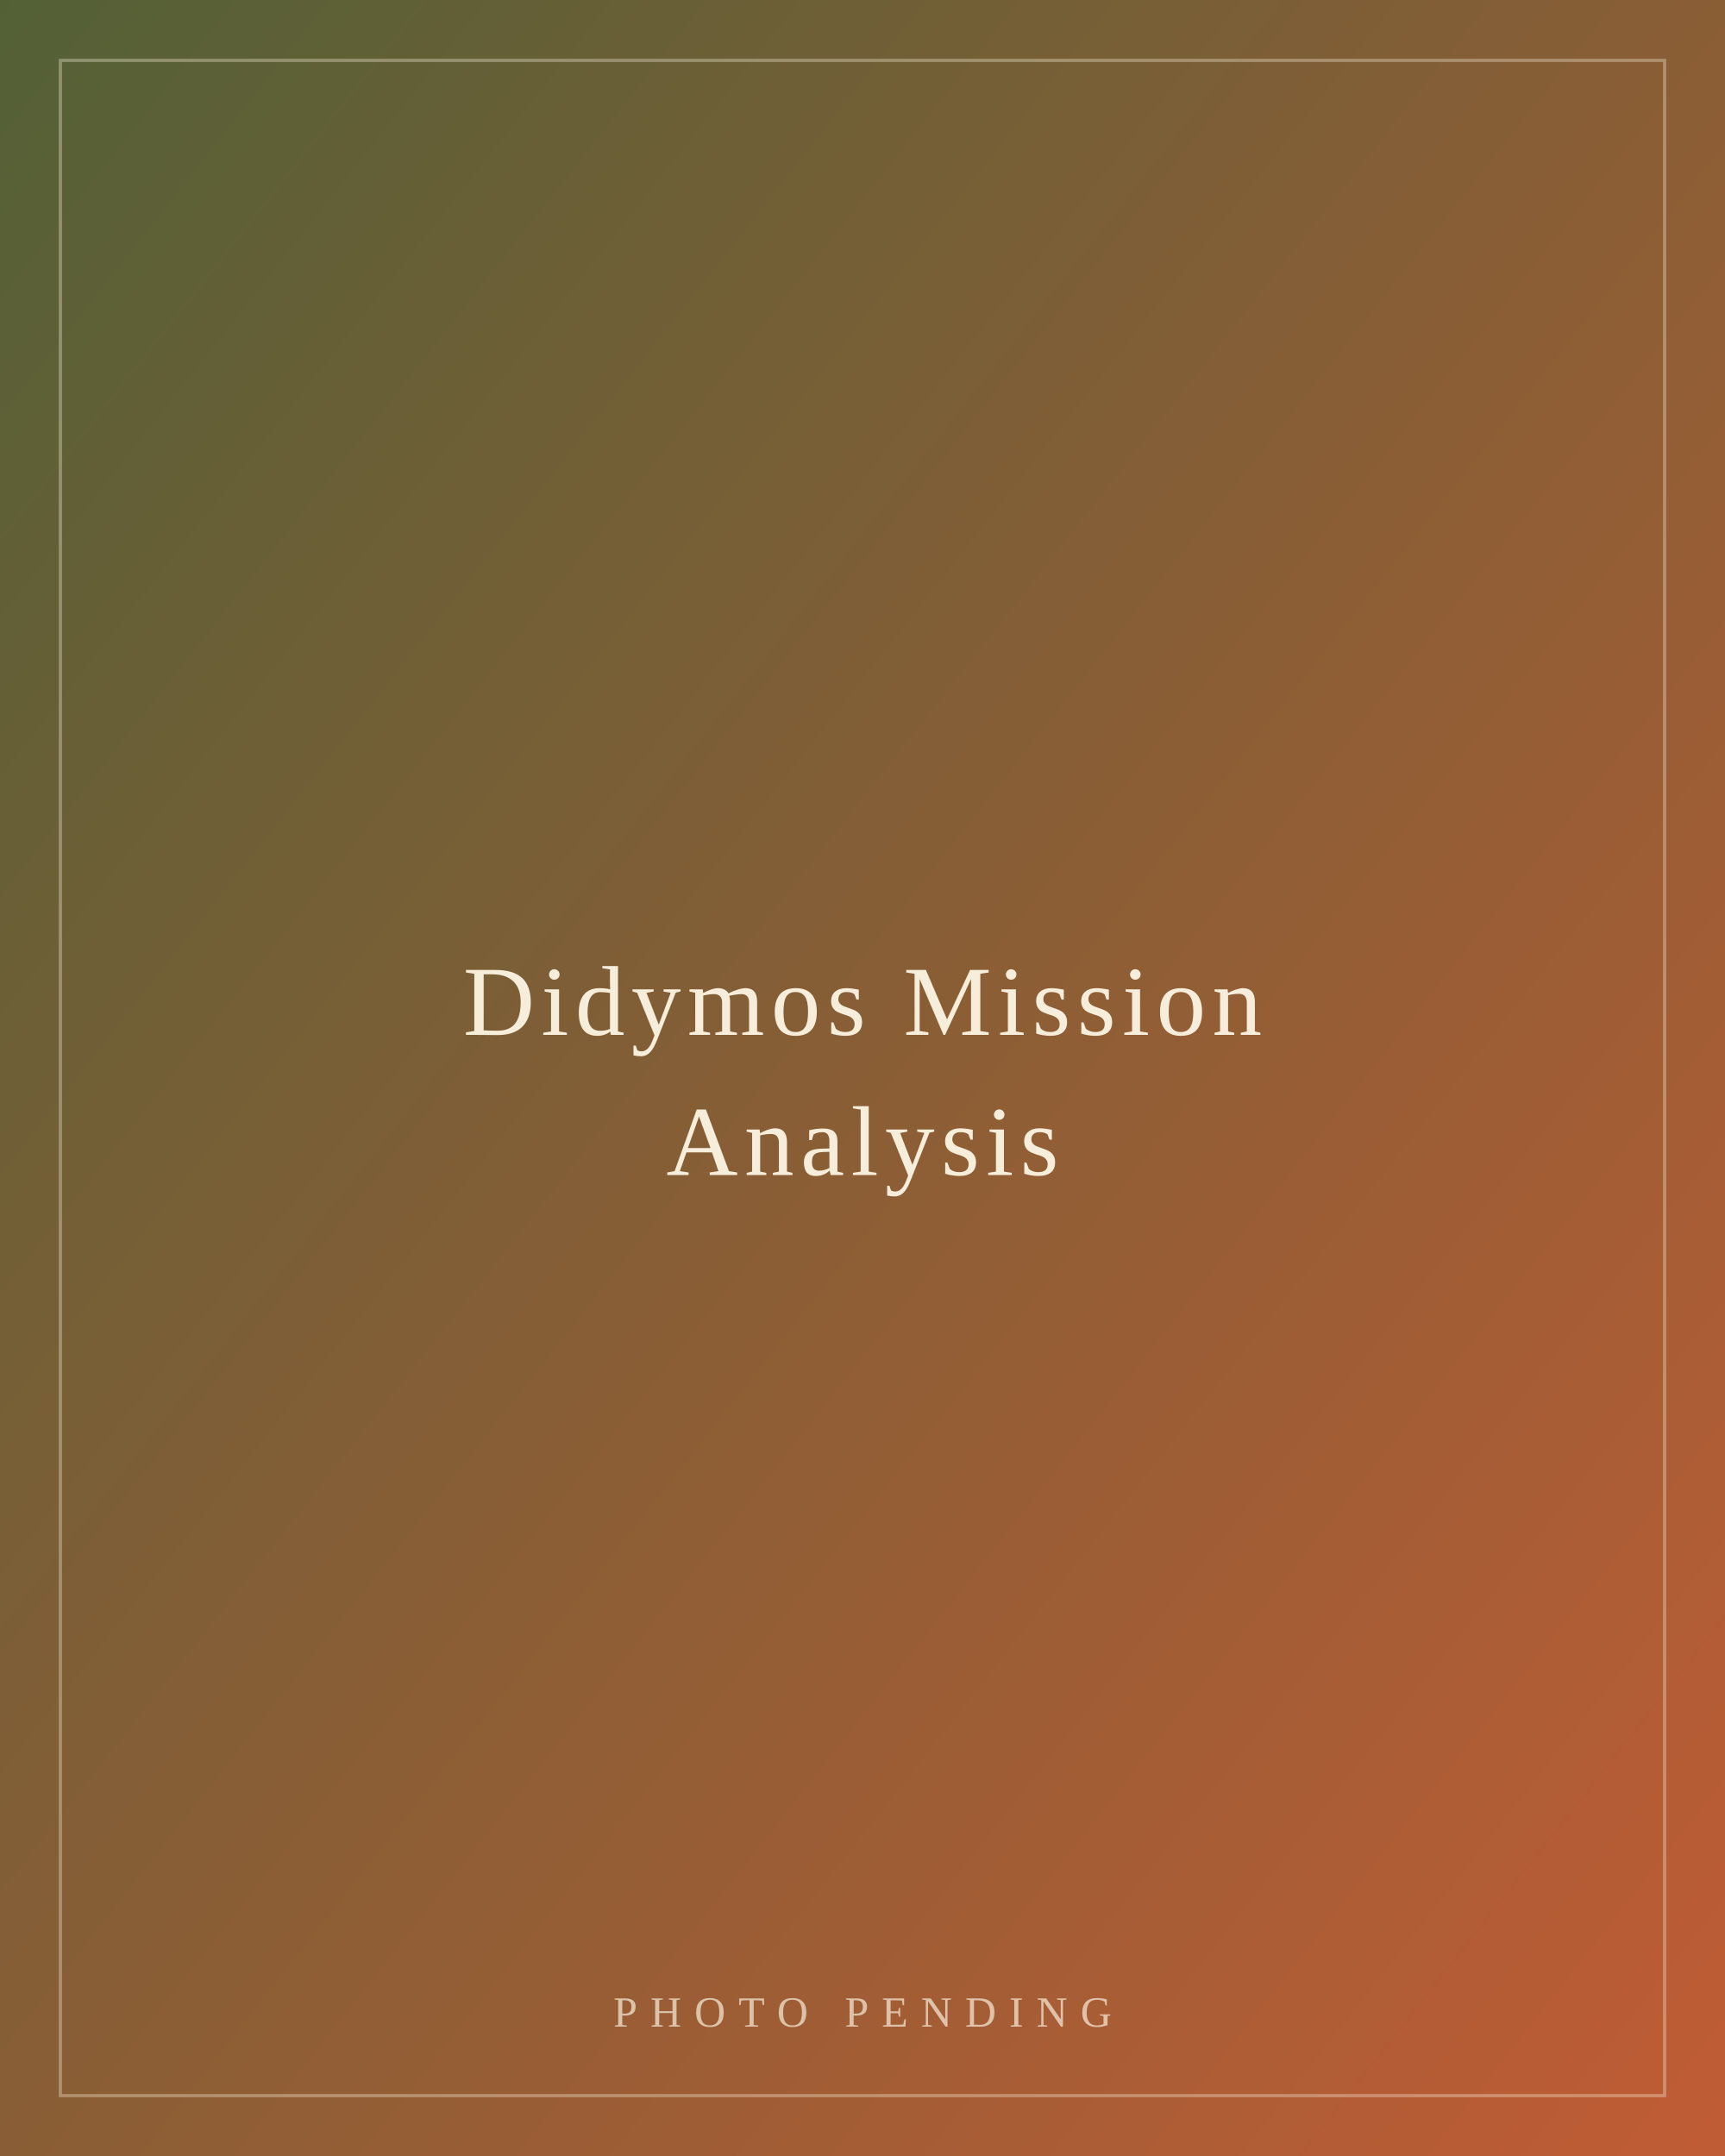
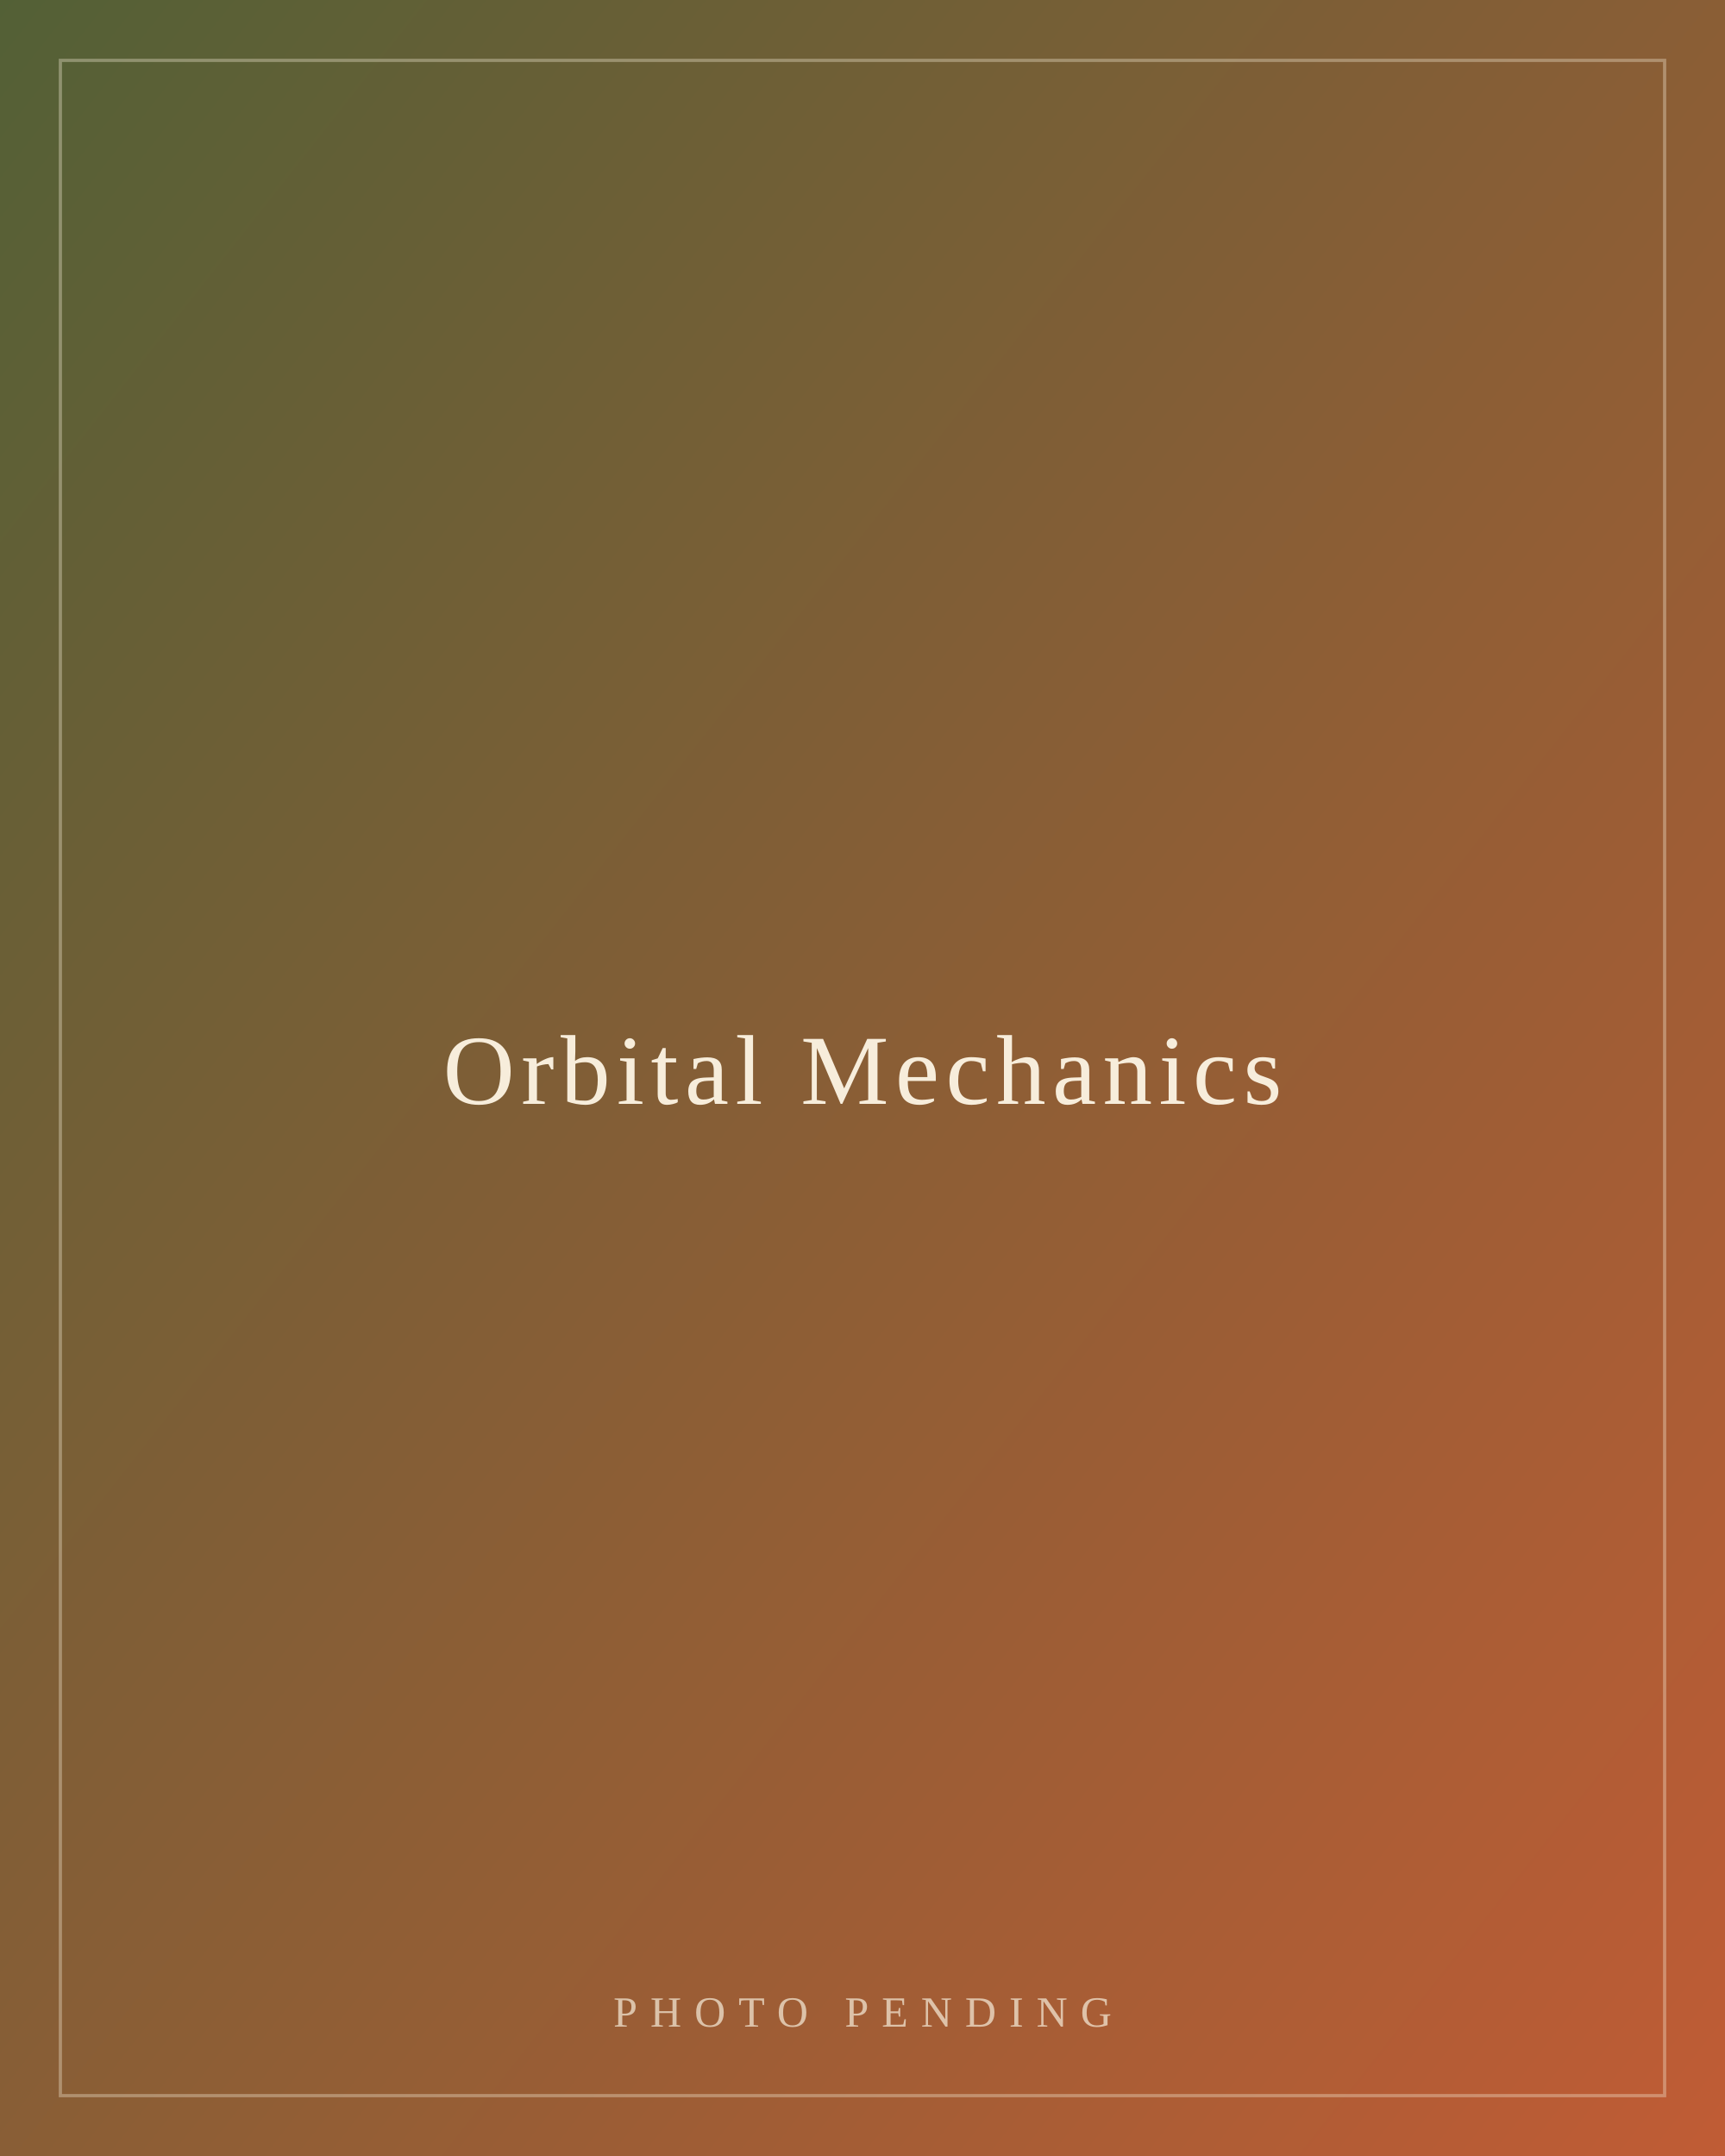
<svg xmlns="http://www.w3.org/2000/svg" viewBox="0 0 800 1000" width="800" height="1000">
  <defs>
    <linearGradient id="g" x1="0" y1="0" x2="1" y2="1">
      <stop offset="0%" stop-color="#536036" />
      <stop offset="100%" stop-color="#C05C35" />
    </linearGradient>
  </defs>
  <rect width="800" height="1000" fill="url(#g)" />
  <rect x="28" y="28" width="744" height="944" fill="none" stroke="#F7EDDB" stroke-opacity="0.35" stroke-width="1.5" />
-   <g font-family="Georgia, 'Times New Roman', serif" fill="#F7EDDB" text-anchor="middle">
-     <text x="400" y="480" font-size="46" letter-spacing="3">Didymos Mission</text>
-     <text x="400" y="545" font-size="46" letter-spacing="3">Analysis</text>
+   <g font-family="Georgia, Times New Roman, serif" fill="#F7EDDB" text-anchor="middle">
+     <text x="400" y="512" font-size="46" letter-spacing="3">Orbital Mechanics</text>
    <text x="400" y="940" font-size="20" letter-spacing="6" fill-opacity="0.7">PHOTO PENDING</text>
  </g>
</svg>
